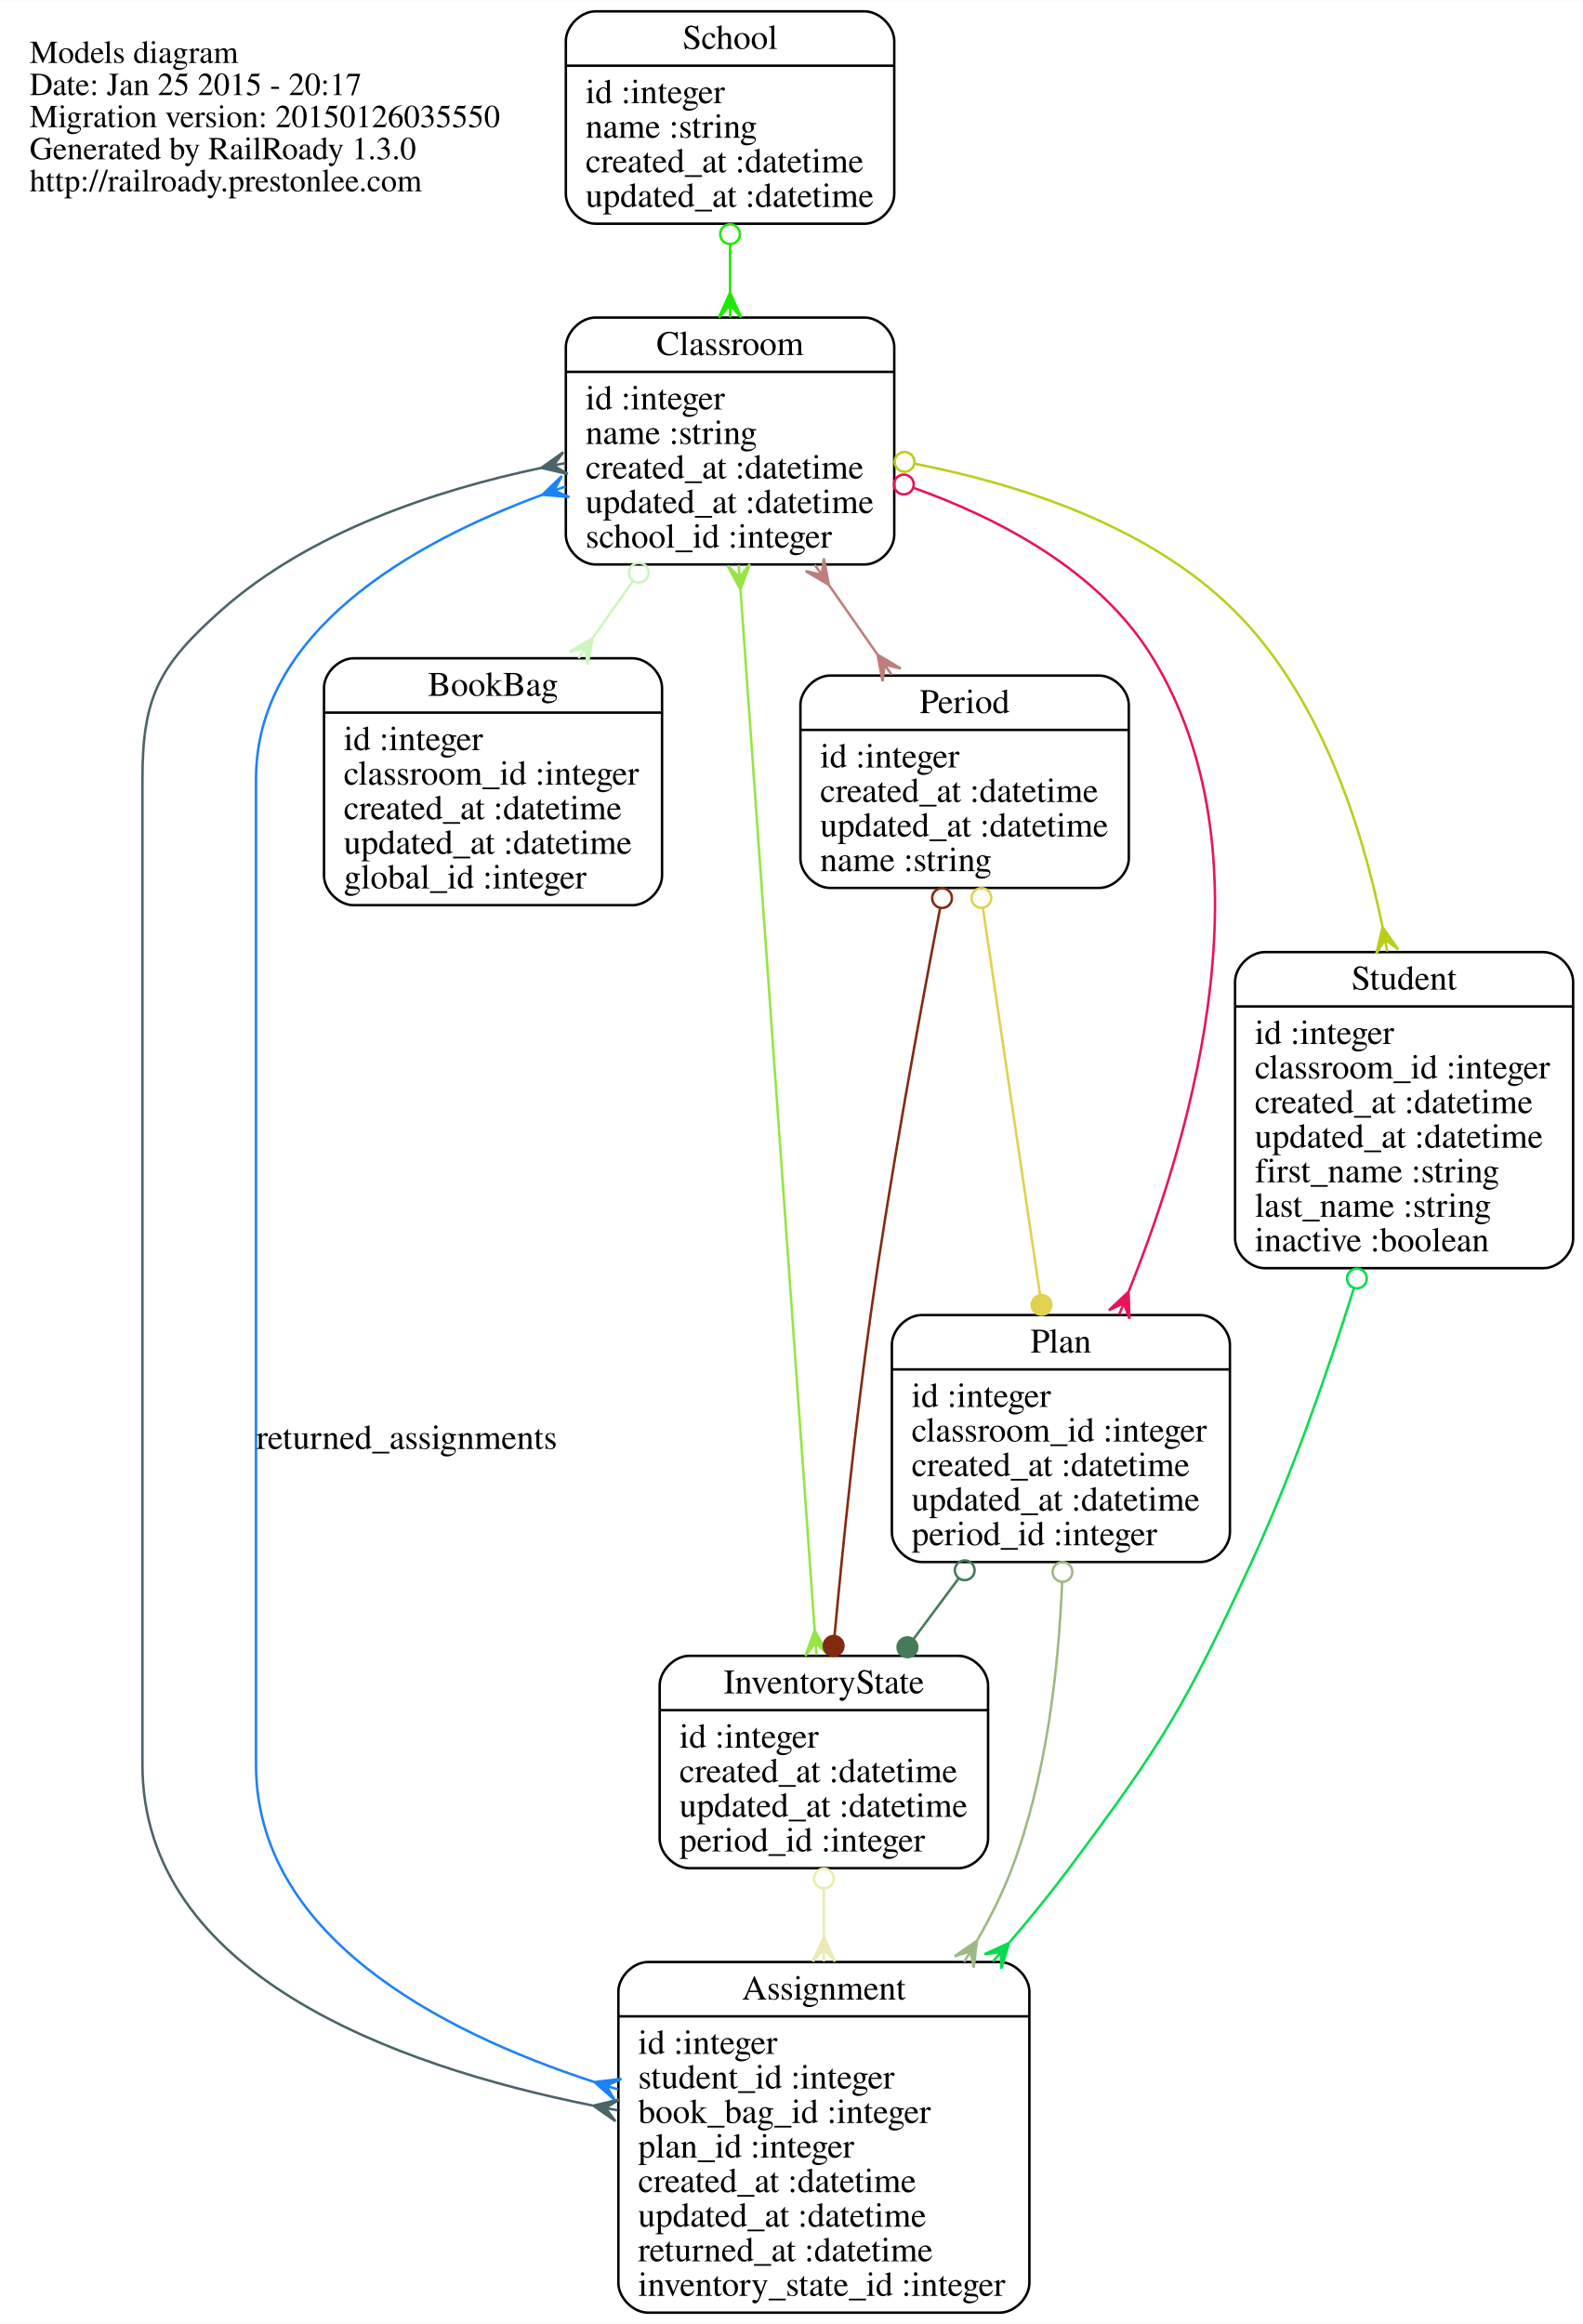
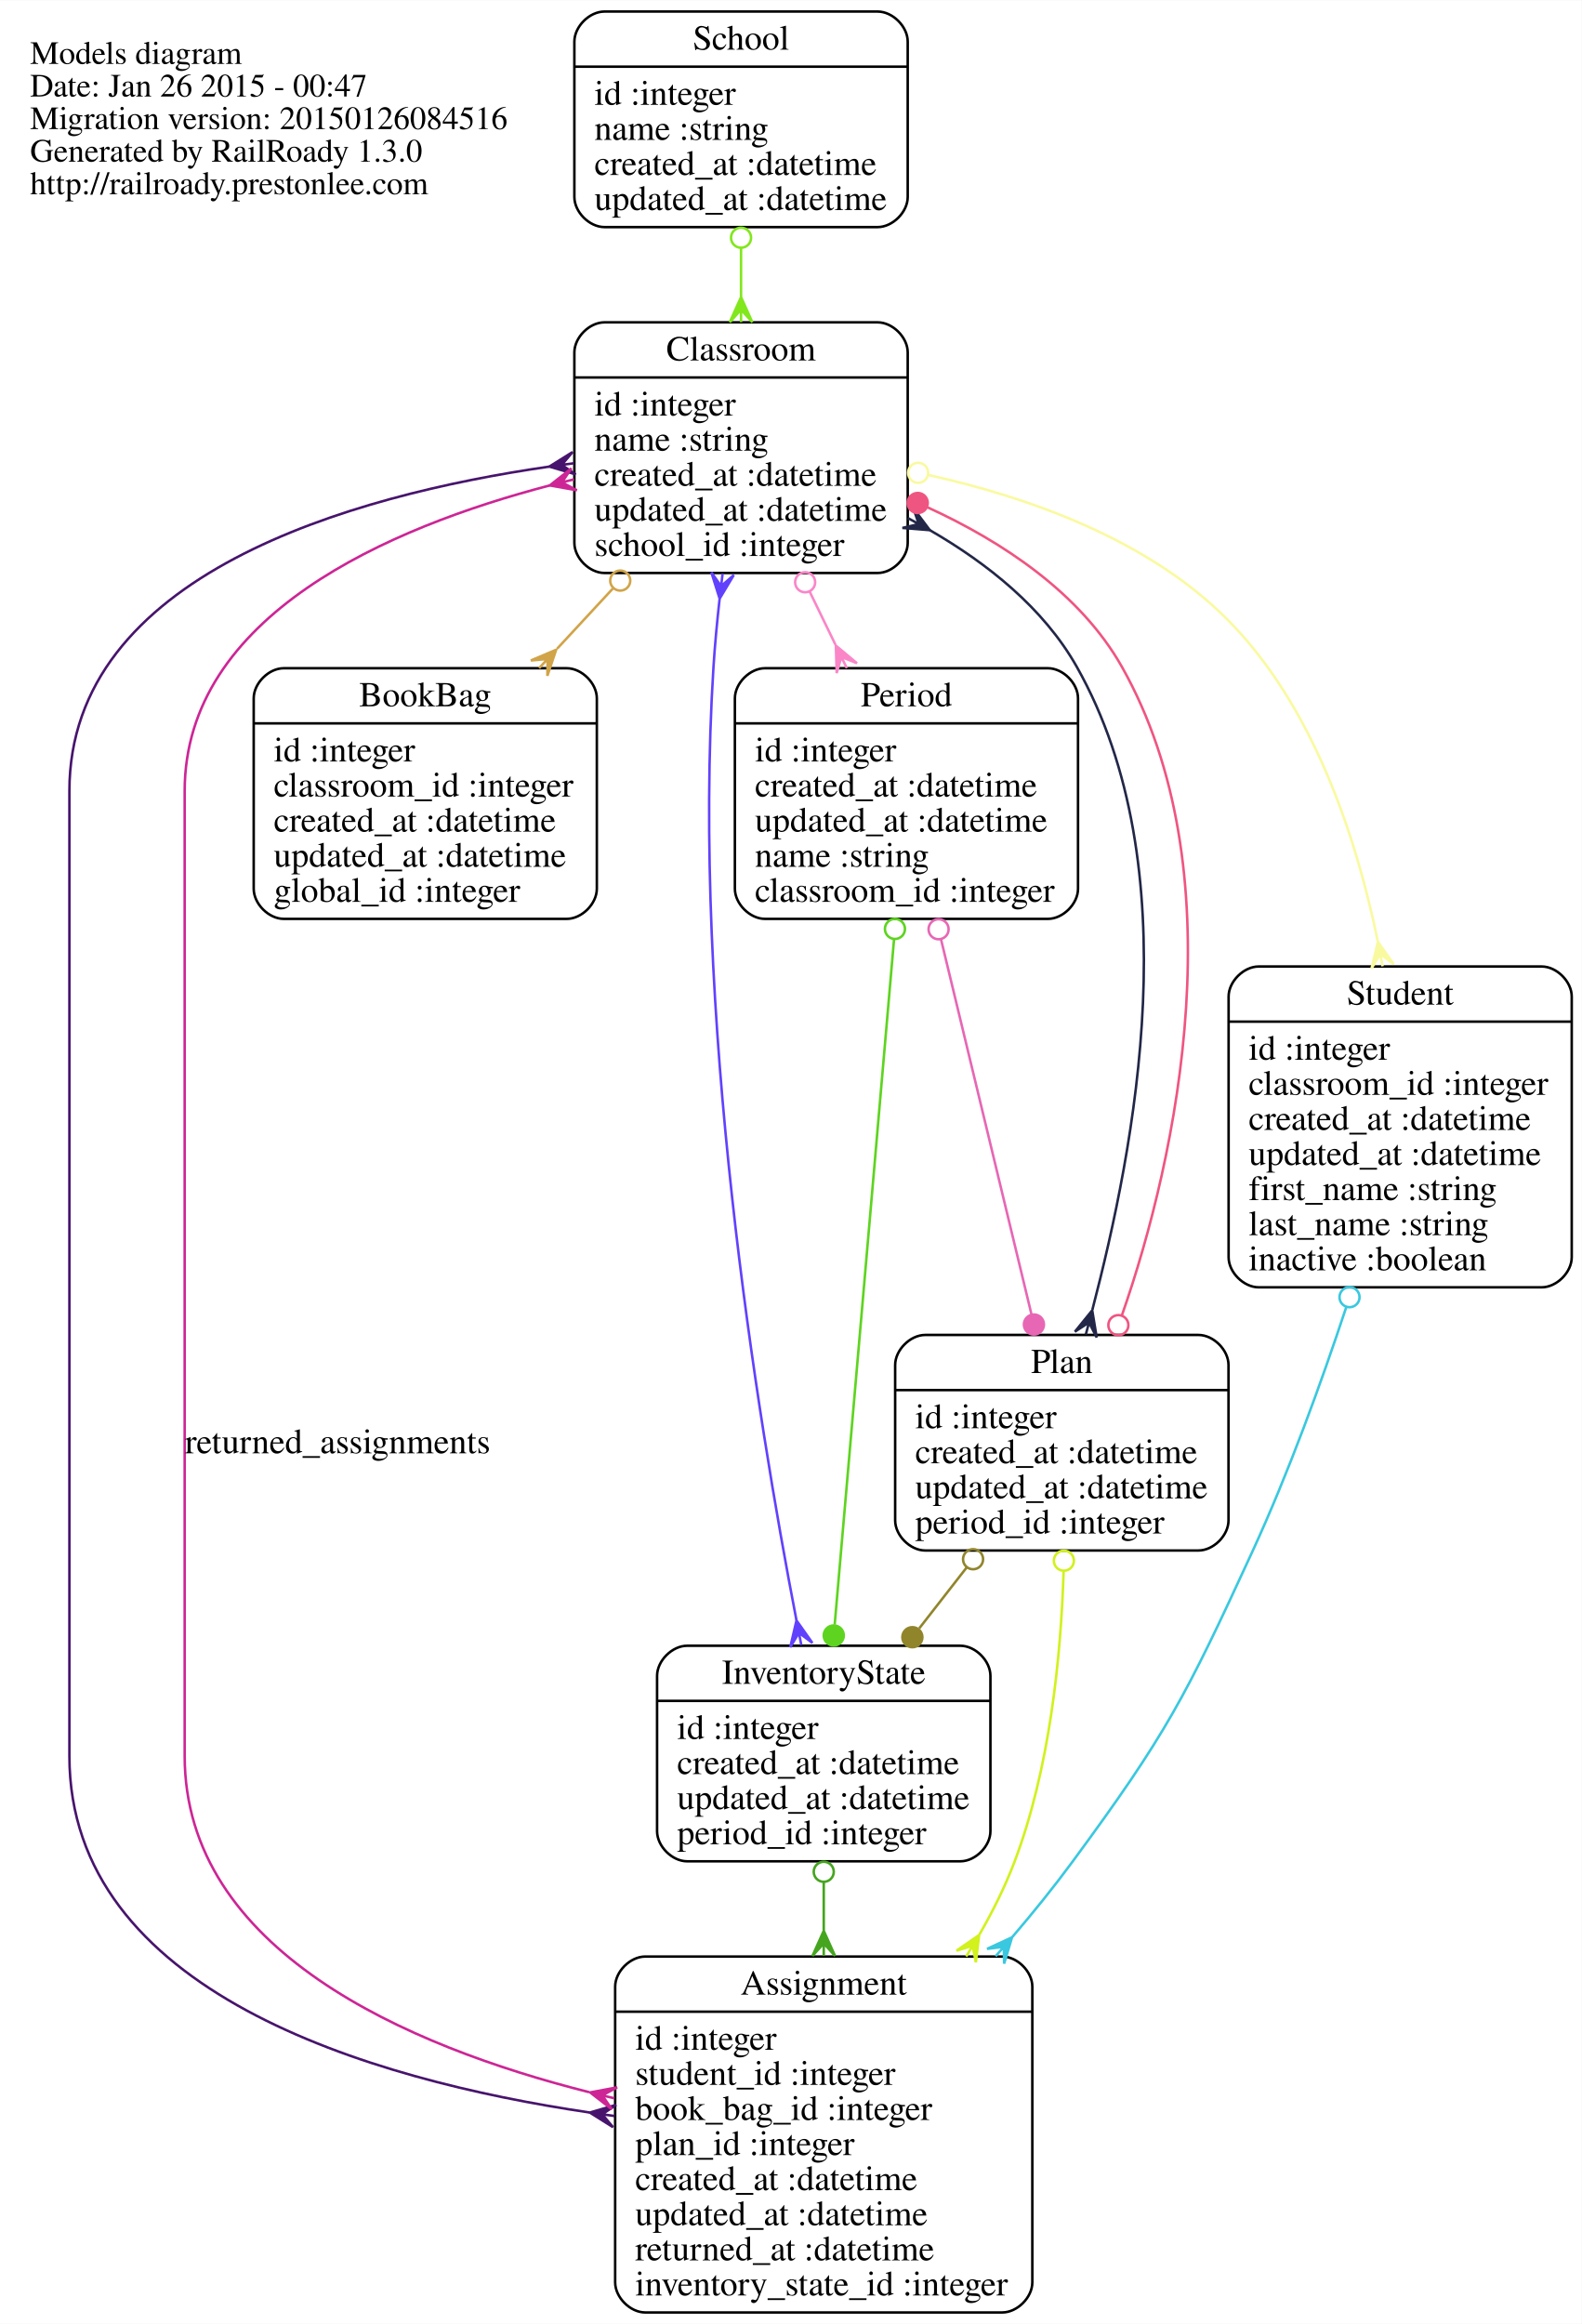
- <svg xmlns="http://www.w3.org/2000/svg" width="641pt" height="941pt" viewBox="0.00 0.00 641.14 941.00">
-   <g id="graph0" class="graph" transform="scale(1 1) rotate(0) translate(4 937)">
-     <polygon fill="white" stroke="none" points="-4,4 -4,-937 637.145,-937 637.145,4 -4,4" />
+ <svg xmlns="http://www.w3.org/2000/svg" width="631pt" height="927pt" viewBox="0.00 0.00 631.14 927.00">
+   <g id="graph0" class="graph" transform="scale(1 1) rotate(0) translate(4 923)">
+     <polygon fill="white" stroke="none" points="-4,4 -4,-923 627.145,-923 627.145,4 -4,4" />
    <g id="node1" class="node">
-       <text text-anchor="start" x="8" y="-911.6" font-family="Times,serif" font-size="13.00">Models diagram</text>
-       <text text-anchor="start" x="8" y="-898.6" font-family="Times,serif" font-size="13.00">Date: Jan 25 2015 - 20:17</text>
-       <text text-anchor="start" x="8" y="-885.6" font-family="Times,serif" font-size="13.00">Migration version: 20150126035550</text>
-       <text text-anchor="start" x="8" y="-872.6" font-family="Times,serif" font-size="13.00">Generated by RailRoady 1.3.0</text>
-       <text text-anchor="start" x="8" y="-859.6" font-family="Times,serif" font-size="13.00">http://railroady.prestonlee.com</text>
+       <text text-anchor="start" x="8" y="-897.6" font-family="Times,serif" font-size="13.00">Models diagram</text>
+       <text text-anchor="start" x="8" y="-884.6" font-family="Times,serif" font-size="13.00">Date: Jan 26 2015 - 00:47</text>
+       <text text-anchor="start" x="8" y="-871.6" font-family="Times,serif" font-size="13.00">Migration version: 20150126084516</text>
+       <text text-anchor="start" x="8" y="-858.6" font-family="Times,serif" font-size="13.00">Generated by RailRoady 1.3.0</text>
+       <text text-anchor="start" x="8" y="-845.6" font-family="Times,serif" font-size="13.00">http://railroady.prestonlee.com</text>
    </g>
    <g id="node2" class="node">
-       <path fill="none" stroke="black" d="M258.458,-0.5C258.458,-0.5 400.917,-0.5 400.917,-0.5 406.917,-0.5 412.917,-6.5 412.917,-12.5 412.917,-12.5 412.917,-130.5 412.917,-130.5 412.917,-136.5 406.917,-142.5 400.917,-142.5 400.917,-142.5 258.458,-142.5 258.458,-142.5 252.458,-142.5 246.458,-136.5 246.458,-130.5 246.458,-130.5 246.458,-12.5 246.458,-12.5 246.458,-6.5 252.458,-0.5 258.458,-0.5" />
-       <text text-anchor="middle" x="329.688" y="-127.3" font-family="Times,serif" font-size="14.00">Assignment</text>
-       <polyline fill="none" stroke="black" points="246.458,-120.5 412.917,-120.5 " />
-       <text text-anchor="start" x="254.458" y="-105.3" font-family="Times,serif" font-size="14.00">id :integer</text>
-       <text text-anchor="start" x="254.458" y="-91.3" font-family="Times,serif" font-size="14.00">student_id :integer</text>
-       <text text-anchor="start" x="254.458" y="-77.3" font-family="Times,serif" font-size="14.00">book_bag_id :integer</text>
-       <text text-anchor="start" x="254.458" y="-63.3" font-family="Times,serif" font-size="14.00">plan_id :integer</text>
-       <text text-anchor="start" x="254.458" y="-49.3" font-family="Times,serif" font-size="14.00">created_at :datetime</text>
-       <text text-anchor="start" x="254.458" y="-35.3" font-family="Times,serif" font-size="14.00">updated_at :datetime</text>
-       <text text-anchor="start" x="254.458" y="-21.3" font-family="Times,serif" font-size="14.00">returned_at :datetime</text>
-       <text text-anchor="start" x="254.458" y="-7.3" font-family="Times,serif" font-size="14.00">inventory_state_id :integer</text>
+       <path fill="none" stroke="black" d="M253.458,-0.5C253.458,-0.5 395.917,-0.5 395.917,-0.5 401.917,-0.5 407.917,-6.5 407.917,-12.5 407.917,-12.5 407.917,-130.5 407.917,-130.5 407.917,-136.5 401.917,-142.5 395.917,-142.5 395.917,-142.5 253.458,-142.5 253.458,-142.5 247.458,-142.5 241.458,-136.5 241.458,-130.5 241.458,-130.5 241.458,-12.5 241.458,-12.5 241.458,-6.5 247.458,-0.5 253.458,-0.5" />
+       <text text-anchor="middle" x="324.688" y="-127.3" font-family="Times,serif" font-size="14.00">Assignment</text>
+       <polyline fill="none" stroke="black" points="241.458,-120.5 407.917,-120.5 " />
+       <text text-anchor="start" x="249.458" y="-105.3" font-family="Times,serif" font-size="14.00">id :integer</text>
+       <text text-anchor="start" x="249.458" y="-91.3" font-family="Times,serif" font-size="14.00">student_id :integer</text>
+       <text text-anchor="start" x="249.458" y="-77.3" font-family="Times,serif" font-size="14.00">book_bag_id :integer</text>
+       <text text-anchor="start" x="249.458" y="-63.3" font-family="Times,serif" font-size="14.00">plan_id :integer</text>
+       <text text-anchor="start" x="249.458" y="-49.3" font-family="Times,serif" font-size="14.00">created_at :datetime</text>
+       <text text-anchor="start" x="249.458" y="-35.3" font-family="Times,serif" font-size="14.00">updated_at :datetime</text>
+       <text text-anchor="start" x="249.458" y="-21.3" font-family="Times,serif" font-size="14.00">returned_at :datetime</text>
+       <text text-anchor="start" x="249.458" y="-7.3" font-family="Times,serif" font-size="14.00">inventory_state_id :integer</text>
    </g>
    <g id="node3" class="node">
-       <path fill="none" stroke="black" d="M139.231,-570.5C139.231,-570.5 252.145,-570.5 252.145,-570.5 258.145,-570.5 264.145,-576.5 264.145,-582.5 264.145,-582.5 264.145,-658.5 264.145,-658.5 264.145,-664.5 258.145,-670.5 252.145,-670.5 252.145,-670.5 139.231,-670.5 139.231,-670.5 133.231,-670.5 127.231,-664.5 127.231,-658.5 127.231,-658.5 127.231,-582.5 127.231,-582.5 127.231,-576.5 133.231,-570.5 139.231,-570.5" />
-       <text text-anchor="middle" x="195.688" y="-655.3" font-family="Times,serif" font-size="14.00">BookBag</text>
-       <polyline fill="none" stroke="black" points="127.231,-648.5 264.145,-648.5 " />
-       <text text-anchor="start" x="135.231" y="-633.3" font-family="Times,serif" font-size="14.00">id :integer</text>
-       <text text-anchor="start" x="135.231" y="-619.3" font-family="Times,serif" font-size="14.00">classroom_id :integer</text>
-       <text text-anchor="start" x="135.231" y="-605.3" font-family="Times,serif" font-size="14.00">created_at :datetime</text>
-       <text text-anchor="start" x="135.231" y="-591.3" font-family="Times,serif" font-size="14.00">updated_at :datetime</text>
-       <text text-anchor="start" x="135.231" y="-577.3" font-family="Times,serif" font-size="14.00">global_id :integer</text>
+       <path fill="none" stroke="black" d="M109.231,-556.5C109.231,-556.5 222.145,-556.5 222.145,-556.5 228.145,-556.5 234.145,-562.5 234.145,-568.5 234.145,-568.5 234.145,-644.5 234.145,-644.5 234.145,-650.5 228.145,-656.5 222.145,-656.5 222.145,-656.5 109.231,-656.5 109.231,-656.5 103.231,-656.5 97.231,-650.5 97.231,-644.5 97.231,-644.5 97.231,-568.5 97.231,-568.5 97.231,-562.5 103.231,-556.5 109.231,-556.5" />
+       <text text-anchor="middle" x="165.688" y="-641.3" font-family="Times,serif" font-size="14.00">BookBag</text>
+       <polyline fill="none" stroke="black" points="97.231,-634.5 234.145,-634.5 " />
+       <text text-anchor="start" x="105.231" y="-619.3" font-family="Times,serif" font-size="14.00">id :integer</text>
+       <text text-anchor="start" x="105.231" y="-605.3" font-family="Times,serif" font-size="14.00">classroom_id :integer</text>
+       <text text-anchor="start" x="105.231" y="-591.3" font-family="Times,serif" font-size="14.00">created_at :datetime</text>
+       <text text-anchor="start" x="105.231" y="-577.3" font-family="Times,serif" font-size="14.00">updated_at :datetime</text>
+       <text text-anchor="start" x="105.231" y="-563.3" font-family="Times,serif" font-size="14.00">global_id :integer</text>
    </g>
    <g id="node4" class="node">
-       <path fill="none" stroke="black" d="M237.182,-708.5C237.182,-708.5 346.193,-708.5 346.193,-708.5 352.193,-708.5 358.193,-714.5 358.193,-720.5 358.193,-720.5 358.193,-796.5 358.193,-796.5 358.193,-802.5 352.193,-808.5 346.193,-808.5 346.193,-808.5 237.182,-808.5 237.182,-808.5 231.182,-808.5 225.182,-802.5 225.182,-796.5 225.182,-796.5 225.182,-720.5 225.182,-720.5 225.182,-714.5 231.182,-708.5 237.182,-708.5" />
-       <text text-anchor="middle" x="291.688" y="-793.3" font-family="Times,serif" font-size="14.00">Classroom</text>
-       <polyline fill="none" stroke="black" points="225.182,-786.5 358.193,-786.5 " />
-       <text text-anchor="start" x="233.182" y="-771.3" font-family="Times,serif" font-size="14.00">id :integer</text>
-       <text text-anchor="start" x="233.182" y="-757.3" font-family="Times,serif" font-size="14.00">name :string</text>
-       <text text-anchor="start" x="233.182" y="-743.3" font-family="Times,serif" font-size="14.00">created_at :datetime</text>
-       <text text-anchor="start" x="233.182" y="-729.3" font-family="Times,serif" font-size="14.00">updated_at :datetime</text>
-       <text text-anchor="start" x="233.182" y="-715.3" font-family="Times,serif" font-size="14.00">school_id :integer</text>
+       <path fill="none" stroke="black" d="M237.182,-694.5C237.182,-694.5 346.193,-694.5 346.193,-694.5 352.193,-694.5 358.193,-700.5 358.193,-706.5 358.193,-706.5 358.193,-782.5 358.193,-782.5 358.193,-788.5 352.193,-794.5 346.193,-794.5 346.193,-794.5 237.182,-794.5 237.182,-794.5 231.182,-794.5 225.182,-788.5 225.182,-782.5 225.182,-782.5 225.182,-706.5 225.182,-706.5 225.182,-700.5 231.182,-694.5 237.182,-694.5" />
+       <text text-anchor="middle" x="291.688" y="-779.3" font-family="Times,serif" font-size="14.00">Classroom</text>
+       <polyline fill="none" stroke="black" points="225.182,-772.5 358.193,-772.5 " />
+       <text text-anchor="start" x="233.182" y="-757.3" font-family="Times,serif" font-size="14.00">id :integer</text>
+       <text text-anchor="start" x="233.182" y="-743.3" font-family="Times,serif" font-size="14.00">name :string</text>
+       <text text-anchor="start" x="233.182" y="-729.3" font-family="Times,serif" font-size="14.00">created_at :datetime</text>
+       <text text-anchor="start" x="233.182" y="-715.3" font-family="Times,serif" font-size="14.00">updated_at :datetime</text>
+       <text text-anchor="start" x="233.182" y="-701.3" font-family="Times,serif" font-size="14.00">school_id :integer</text>
+     </g>
+     <g id="edge3" class="edge">
+       <path fill="none" stroke="#47146d" d="M215.126,-736.937C135.919,-725.456 23.688,-693.937 23.688,-607.5 23.688,-607.5 23.688,-607.5 23.688,-222.5 23.688,-128.473 142.804,-93.386 231.171,-80.293" />
+       <polygon fill="#47146d" stroke="#47146d" points="215.189,-736.945 224.485,-742.761 220.142,-737.624 225.096,-738.303 225.096,-738.303 225.096,-738.303 220.142,-737.624 225.707,-733.844 215.189,-736.945 215.189,-736.945" />
+       <polygon fill="#47146d" stroke="#47146d" points="231.34,-80.269 241.87,-83.331 236.291,-79.572 241.242,-78.875 241.242,-78.875 241.242,-78.875 236.291,-79.572 240.615,-74.419 231.34,-80.269 231.34,-80.269" />
    </g>
    <g id="edge4" class="edge">
-       <path fill="none" stroke="#4a6468" d="M215.023,-747.567C172.671,-738.641 121.54,-721.776 85.688,-690 60.541,-667.712 53.688,-655.103 53.688,-621.5 53.688,-621.5 53.688,-621.5 53.688,-222.5 53.688,-137.514 155.96,-100.412 235.993,-84.389" />
-       <polygon fill="#4a6468" stroke="#4a6468" points="215.22,-747.606 224.146,-753.977 220.124,-748.585 225.027,-749.564 225.027,-749.564 225.027,-749.564 220.124,-748.585 225.908,-745.151 215.22,-747.606 215.22,-747.606" />
-       <polygon fill="#4a6468" stroke="#4a6468" points="236.308,-84.329 246.976,-86.867 241.219,-83.388 246.13,-82.447 246.13,-82.447 246.13,-82.447 241.219,-83.388 245.283,-78.027 236.308,-84.329 236.308,-84.329" />
+       <path fill="none" stroke="#cd2596" d="M215.339,-729.425C151.114,-712.656 69.688,-677.577 69.688,-607.5 69.688,-607.5 69.688,-607.5 69.688,-222.5 69.688,-144.993 158.292,-106.741 231.042,-88.397" />
+       <polygon fill="#cd2596" stroke="#cd2596" points="215.38,-729.435 223.987,-736.23 220.23,-730.65 225.08,-731.865 225.08,-731.865 225.08,-731.865 220.23,-730.65 226.174,-727.499 215.38,-729.435 215.38,-729.435" />
+       <polygon fill="#cd2596" stroke="#cd2596" points="231.472,-88.292 242.251,-90.312 236.332,-87.115 241.191,-85.938 241.191,-85.938 241.191,-85.938 236.332,-87.115 240.132,-81.565 231.472,-88.292 231.472,-88.292" />
+       <text text-anchor="middle" x="130.729" y="-343.3" font-family="Times,serif" font-size="14.00">returned_assignments</text>
+     </g>
+     <g id="edge2" class="edge">
+       <path fill="none" stroke="#d1a449" d="M240.518,-688.27C233.216,-680.387 225.693,-672.267 218.362,-664.354" />
+       <ellipse fill="none" stroke="#d1a449" cx="243.48" cy="-691.467" rx="4" ry="4" />
+       <polygon fill="#d1a449" stroke="#d1a449" points="217.906,-663.863 214.411,-653.469 214.508,-660.195 211.11,-656.527 211.11,-656.527 211.11,-656.527 214.508,-660.195 207.809,-659.585 217.906,-663.863 217.906,-663.863" />
+     </g>
+     <g id="node5" class="node">
+       <path fill="none" stroke="black" d="M270.182,-180.5C270.182,-180.5 379.193,-180.5 379.193,-180.5 385.193,-180.5 391.193,-186.5 391.193,-192.5 391.193,-192.5 391.193,-254.5 391.193,-254.5 391.193,-260.5 385.193,-266.5 379.193,-266.5 379.193,-266.5 270.182,-266.5 270.182,-266.5 264.182,-266.5 258.182,-260.5 258.182,-254.5 258.182,-254.5 258.182,-192.5 258.182,-192.5 258.182,-186.5 264.182,-180.5 270.182,-180.5" />
+       <text text-anchor="middle" x="324.688" y="-251.3" font-family="Times,serif" font-size="14.00">InventoryState</text>
+       <polyline fill="none" stroke="black" points="258.182,-244.5 391.193,-244.5 " />
+       <text text-anchor="start" x="266.182" y="-229.3" font-family="Times,serif" font-size="14.00">id :integer</text>
+       <text text-anchor="start" x="266.182" y="-215.3" font-family="Times,serif" font-size="14.00">created_at :datetime</text>
+       <text text-anchor="start" x="266.182" y="-201.3" font-family="Times,serif" font-size="14.00">updated_at :datetime</text>
+       <text text-anchor="start" x="266.182" y="-187.3" font-family="Times,serif" font-size="14.00">period_id :integer</text>
    </g>
    <g id="edge6" class="edge">
-       <path fill="none" stroke="#1c82f7" d="M215.527,-736.681C161.922,-716.864 99.688,-681.036 99.688,-621.5 99.688,-621.5 99.688,-621.5 99.688,-222.5 99.688,-153.69 172.806,-114.789 236.589,-93.944" />
-       <polygon fill="#1c82f7" stroke="#1c82f7" points="215.653,-736.725 223.565,-744.318 220.364,-738.402 225.074,-740.079 225.074,-740.079 225.074,-740.079 220.364,-738.402 226.583,-735.839 215.653,-736.725 215.653,-736.725" />
-       <polygon fill="#1c82f7" stroke="#1c82f7" points="236.79,-93.881 247.68,-95.167 241.558,-92.378 246.327,-90.875 246.327,-90.875 246.327,-90.875 241.558,-92.378 244.975,-86.583 236.79,-93.881 236.79,-93.881" />
-       <text text-anchor="middle" x="160.729" y="-350.3" font-family="Times,serif" font-size="14.00">returned_assignments</text>
+       <path fill="none" stroke="#6241fd" d="M283.128,-684.092C282.115,-675.035 281.244,-665.782 280.688,-657 271.973,-519.394 298.104,-357.933 313.785,-276.74" />
+       <polygon fill="#6241fd" stroke="#6241fd" points="283.149,-684.27 279.856,-694.729 283.737,-689.235 284.324,-694.2 284.324,-694.2 284.324,-694.2 283.737,-689.235 288.793,-693.672 283.149,-684.27 283.149,-684.27" />
+       <polygon fill="#6241fd" stroke="#6241fd" points="313.815,-276.584 320.152,-267.635 314.775,-271.678 315.736,-266.771 315.736,-266.771 315.736,-266.771 314.775,-271.678 311.32,-265.906 313.815,-276.584 313.815,-276.584" />
    </g>
-     <g id="edge2" class="edge">
-       <path fill="none" stroke="#cdf6be" d="M252.285,-701.68C247.045,-694.256 241.663,-686.632 236.402,-679.178" />
-       <ellipse fill="none" stroke="#cdf6be" cx="254.723" cy="-705.133" rx="4" ry="4" />
-       <polygon fill="#cdf6be" stroke="#cdf6be" points="236.062,-678.697 233.971,-667.932 233.179,-674.612 230.295,-670.527 230.295,-670.527 230.295,-670.527 233.179,-674.612 226.619,-673.122 236.062,-678.697 236.062,-678.697" />
-     </g>
-     <g id="node5" class="node">
-       <path fill="none" stroke="black" d="M275.182,-180.5C275.182,-180.5 384.193,-180.5 384.193,-180.5 390.193,-180.5 396.193,-186.5 396.193,-192.5 396.193,-192.5 396.193,-254.5 396.193,-254.5 396.193,-260.5 390.193,-266.5 384.193,-266.5 384.193,-266.5 275.182,-266.5 275.182,-266.5 269.182,-266.5 263.182,-260.5 263.182,-254.5 263.182,-254.5 263.182,-192.5 263.182,-192.5 263.182,-186.5 269.182,-180.5 275.182,-180.5" />
-       <text text-anchor="middle" x="329.688" y="-251.3" font-family="Times,serif" font-size="14.00">InventoryState</text>
-       <polyline fill="none" stroke="black" points="263.182,-244.5 396.193,-244.5 " />
-       <text text-anchor="start" x="271.182" y="-229.3" font-family="Times,serif" font-size="14.00">id :integer</text>
-       <text text-anchor="start" x="271.182" y="-215.3" font-family="Times,serif" font-size="14.00">created_at :datetime</text>
-       <text text-anchor="start" x="271.182" y="-201.3" font-family="Times,serif" font-size="14.00">updated_at :datetime</text>
-       <text text-anchor="start" x="271.182" y="-187.3" font-family="Times,serif" font-size="14.00">period_id :integer</text>
+     <g id="node6" class="node">
+       <path fill="none" stroke="black" d="M301.231,-556.5C301.231,-556.5 414.145,-556.5 414.145,-556.5 420.145,-556.5 426.145,-562.5 426.145,-568.5 426.145,-568.5 426.145,-644.5 426.145,-644.5 426.145,-650.5 420.145,-656.5 414.145,-656.5 414.145,-656.5 301.231,-656.5 301.231,-656.5 295.231,-656.5 289.231,-650.5 289.231,-644.5 289.231,-644.5 289.231,-568.5 289.231,-568.5 289.231,-562.5 295.231,-556.5 301.231,-556.5" />
+       <text text-anchor="middle" x="357.688" y="-641.3" font-family="Times,serif" font-size="14.00">Period</text>
+       <polyline fill="none" stroke="black" points="289.231,-634.5 426.145,-634.5 " />
+       <text text-anchor="start" x="297.231" y="-619.3" font-family="Times,serif" font-size="14.00">id :integer</text>
+       <text text-anchor="start" x="297.231" y="-605.3" font-family="Times,serif" font-size="14.00">created_at :datetime</text>
+       <text text-anchor="start" x="297.231" y="-591.3" font-family="Times,serif" font-size="14.00">updated_at :datetime</text>
+       <text text-anchor="start" x="297.231" y="-577.3" font-family="Times,serif" font-size="14.00">name :string</text>
+       <text text-anchor="start" x="297.231" y="-563.3" font-family="Times,serif" font-size="14.00">classroom_id :integer</text>
    </g>
    <g id="edge5" class="edge">
-       <path fill="none" stroke="#95e544" d="M295.917,-698.185C303.394,-593.299 318.832,-376.768 325.947,-276.971" />
-       <polygon fill="#95e544" stroke="#95e544" points="295.906,-698.337 290.706,-707.992 295.55,-703.325 295.195,-708.312 295.195,-708.312 295.195,-708.312 295.55,-703.325 299.683,-708.632 295.906,-698.337 295.906,-698.337" />
-       <polygon fill="#95e544" stroke="#95e544" points="325.959,-276.8 331.159,-267.145 326.315,-271.812 326.67,-266.825 326.67,-266.825 326.67,-266.825 326.315,-271.812 322.182,-266.505 325.959,-276.8 325.959,-276.8" />
+       <path fill="none" stroke="#fa86c8" d="M319.064,-687.089C322.449,-680.114 325.915,-672.971 329.315,-665.966" />
+       <ellipse fill="none" stroke="#fa86c8" cx="317.262" cy="-690.802" rx="4" ry="4" />
+       <polygon fill="#fa86c8" stroke="#fa86c8" points="329.529,-665.524 337.944,-658.492 331.712,-661.025 333.895,-656.527 333.895,-656.527 333.895,-656.527 331.712,-661.025 329.847,-654.562 329.529,-665.524 329.529,-665.524" />
    </g>
-     <g id="node6" class="node">
-       <path fill="none" stroke="black" d="M332.182,-577.5C332.182,-577.5 441.193,-577.5 441.193,-577.5 447.193,-577.5 453.193,-583.5 453.193,-589.5 453.193,-589.5 453.193,-651.5 453.193,-651.5 453.193,-657.5 447.193,-663.5 441.193,-663.5 441.193,-663.5 332.182,-663.5 332.182,-663.5 326.182,-663.5 320.182,-657.5 320.182,-651.5 320.182,-651.5 320.182,-589.5 320.182,-589.5 320.182,-583.5 326.182,-577.5 332.182,-577.5" />
-       <text text-anchor="middle" x="386.688" y="-648.3" font-family="Times,serif" font-size="14.00">Period</text>
-       <polyline fill="none" stroke="black" points="320.182,-641.5 453.193,-641.5 " />
-       <text text-anchor="start" x="328.182" y="-626.3" font-family="Times,serif" font-size="14.00">id :integer</text>
-       <text text-anchor="start" x="328.182" y="-612.3" font-family="Times,serif" font-size="14.00">created_at :datetime</text>
-       <text text-anchor="start" x="328.182" y="-598.3" font-family="Times,serif" font-size="14.00">updated_at :datetime</text>
-       <text text-anchor="start" x="328.182" y="-584.3" font-family="Times,serif" font-size="14.00">name :string</text>
+     <g id="node7" class="node">
+       <path fill="none" stroke="black" d="M365.182,-304.5C365.182,-304.5 474.193,-304.5 474.193,-304.5 480.193,-304.5 486.193,-310.5 486.193,-316.5 486.193,-316.5 486.193,-378.5 486.193,-378.5 486.193,-384.5 480.193,-390.5 474.193,-390.5 474.193,-390.5 365.182,-390.5 365.182,-390.5 359.182,-390.5 353.182,-384.5 353.182,-378.5 353.182,-378.5 353.182,-316.5 353.182,-316.5 353.182,-310.5 359.182,-304.5 365.182,-304.5" />
+       <text text-anchor="middle" x="419.688" y="-375.3" font-family="Times,serif" font-size="14.00">Plan</text>
+       <polyline fill="none" stroke="black" points="353.182,-368.5 486.193,-368.5 " />
+       <text text-anchor="start" x="361.182" y="-353.3" font-family="Times,serif" font-size="14.00">id :integer</text>
+       <text text-anchor="start" x="361.182" y="-339.3" font-family="Times,serif" font-size="14.00">created_at :datetime</text>
+       <text text-anchor="start" x="361.182" y="-325.3" font-family="Times,serif" font-size="14.00">updated_at :datetime</text>
+       <text text-anchor="start" x="361.182" y="-311.3" font-family="Times,serif" font-size="14.00">period_id :integer</text>
    </g>
    <g id="edge7" class="edge">
-       <path fill="none" stroke="#bd7f7c" d="M331.804,-700.07C338.312,-690.753 345.01,-681.165 351.392,-672.029" />
-       <polygon fill="#bd7f7c" stroke="#bd7f7c" points="331.711,-700.203 322.296,-705.824 328.848,-704.302 325.985,-708.401 325.985,-708.401 325.985,-708.401 328.848,-704.302 329.674,-710.978 331.711,-700.203 331.711,-700.203" />
-       <polygon fill="#bd7f7c" stroke="#bd7f7c" points="351.423,-671.984 360.839,-666.363 354.287,-667.885 357.15,-663.786 357.15,-663.786 357.15,-663.786 354.287,-667.885 353.461,-661.209 351.423,-671.984 351.423,-671.984" />
-     </g>
-     <g id="node7" class="node">
-       <path fill="none" stroke="black" d="M369.231,-304.5C369.231,-304.5 482.145,-304.5 482.145,-304.5 488.145,-304.5 494.145,-310.5 494.145,-316.5 494.145,-316.5 494.145,-392.5 494.145,-392.5 494.145,-398.5 488.145,-404.5 482.145,-404.5 482.145,-404.5 369.231,-404.5 369.231,-404.5 363.231,-404.5 357.231,-398.5 357.231,-392.5 357.231,-392.5 357.231,-316.5 357.231,-316.5 357.231,-310.5 363.231,-304.5 369.231,-304.5" />
-       <text text-anchor="middle" x="425.688" y="-389.3" font-family="Times,serif" font-size="14.00">Plan</text>
-       <polyline fill="none" stroke="black" points="357.231,-382.5 494.145,-382.5 " />
-       <text text-anchor="start" x="365.231" y="-367.3" font-family="Times,serif" font-size="14.00">id :integer</text>
-       <text text-anchor="start" x="365.231" y="-353.3" font-family="Times,serif" font-size="14.00">classroom_id :integer</text>
-       <text text-anchor="start" x="365.231" y="-339.3" font-family="Times,serif" font-size="14.00">created_at :datetime</text>
-       <text text-anchor="start" x="365.231" y="-325.3" font-family="Times,serif" font-size="14.00">updated_at :datetime</text>
-       <text text-anchor="start" x="365.231" y="-311.3" font-family="Times,serif" font-size="14.00">period_id :integer</text>
-     </g>
-     <g id="edge3" class="edge">
-       <path fill="none" stroke="#e81457" d="M365.868,-739.58C401.705,-726.785 441.458,-705.53 462.688,-671 511.072,-592.302 480.295,-481.509 453.237,-414.319" />
-       <ellipse fill="none" stroke="#e81457" cx="362.071" cy="-740.884" rx="4" ry="4" />
-       <polygon fill="#e81457" stroke="#e81457" points="453.095,-413.975 453.441,-403.015 451.188,-409.353 449.281,-404.731 449.281,-404.731 449.281,-404.731 451.188,-409.353 445.121,-406.447 453.095,-413.975 453.095,-413.975" />
+       <path fill="none" stroke="#222748" d="M367.018,-711.586C389.888,-698.389 412.42,-680.532 425.688,-657 470.935,-576.749 448.693,-465.263 431.89,-400.614" />
+       <polygon fill="#222748" stroke="#222748" points="367.012,-711.589 356.083,-712.477 362.634,-714.003 358.255,-716.417 358.255,-716.417 358.255,-716.417 362.634,-714.003 360.428,-720.358 367.012,-711.589 367.012,-711.589" />
+       <polygon fill="#222748" stroke="#222748" points="431.812,-400.319 433.601,-389.5 430.531,-395.485 429.251,-390.652 429.251,-390.652 429.251,-390.652 430.531,-395.485 424.901,-391.804 431.812,-400.319 431.812,-400.319" />
    </g>
    <g id="node9" class="node">
-       <path fill="none" stroke="black" d="M508.231,-423.5C508.231,-423.5 621.145,-423.5 621.145,-423.5 627.145,-423.5 633.145,-429.5 633.145,-435.5 633.145,-435.5 633.145,-539.5 633.145,-539.5 633.145,-545.5 627.145,-551.5 621.145,-551.5 621.145,-551.5 508.231,-551.5 508.231,-551.5 502.231,-551.5 496.231,-545.5 496.231,-539.5 496.231,-539.5 496.231,-435.5 496.231,-435.5 496.231,-429.5 502.231,-423.5 508.231,-423.5" />
-       <text text-anchor="middle" x="564.688" y="-536.3" font-family="Times,serif" font-size="14.00">Student</text>
-       <polyline fill="none" stroke="black" points="496.231,-529.5 633.145,-529.5 " />
-       <text text-anchor="start" x="504.231" y="-514.3" font-family="Times,serif" font-size="14.00">id :integer</text>
-       <text text-anchor="start" x="504.231" y="-500.3" font-family="Times,serif" font-size="14.00">classroom_id :integer</text>
-       <text text-anchor="start" x="504.231" y="-486.3" font-family="Times,serif" font-size="14.00">created_at :datetime</text>
-       <text text-anchor="start" x="504.231" y="-472.3" font-family="Times,serif" font-size="14.00">updated_at :datetime</text>
-       <text text-anchor="start" x="504.231" y="-458.3" font-family="Times,serif" font-size="14.00">first_name :string</text>
-       <text text-anchor="start" x="504.231" y="-444.3" font-family="Times,serif" font-size="14.00">last_name :string</text>
-       <text text-anchor="start" x="504.231" y="-430.3" font-family="Times,serif" font-size="14.00">inactive :boolean</text>
+       <path fill="none" stroke="black" d="M498.231,-409.5C498.231,-409.5 611.145,-409.5 611.145,-409.5 617.145,-409.5 623.145,-415.5 623.145,-421.5 623.145,-421.5 623.145,-525.5 623.145,-525.5 623.145,-531.5 617.145,-537.5 611.145,-537.5 611.145,-537.5 498.231,-537.5 498.231,-537.5 492.231,-537.5 486.231,-531.5 486.231,-525.5 486.231,-525.5 486.231,-421.5 486.231,-421.5 486.231,-415.5 492.231,-409.5 498.231,-409.5" />
+       <text text-anchor="middle" x="554.688" y="-522.3" font-family="Times,serif" font-size="14.00">Student</text>
+       <polyline fill="none" stroke="black" points="486.231,-515.5 623.145,-515.5 " />
+       <text text-anchor="start" x="494.231" y="-500.3" font-family="Times,serif" font-size="14.00">id :integer</text>
+       <text text-anchor="start" x="494.231" y="-486.3" font-family="Times,serif" font-size="14.00">classroom_id :integer</text>
+       <text text-anchor="start" x="494.231" y="-472.3" font-family="Times,serif" font-size="14.00">created_at :datetime</text>
+       <text text-anchor="start" x="494.231" y="-458.3" font-family="Times,serif" font-size="14.00">updated_at :datetime</text>
+       <text text-anchor="start" x="494.231" y="-444.3" font-family="Times,serif" font-size="14.00">first_name :string</text>
+       <text text-anchor="start" x="494.231" y="-430.3" font-family="Times,serif" font-size="14.00">last_name :string</text>
+       <text text-anchor="start" x="494.231" y="-416.3" font-family="Times,serif" font-size="14.00">inactive :boolean</text>
    </g>
    <g id="edge1" class="edge">
-       <path fill="none" stroke="#bccd19" d="M366.332,-749.317C409.219,-740.965 461.241,-724.091 495.688,-690 529.995,-656.047 547.255,-604.329 555.934,-561.791" />
-       <ellipse fill="none" stroke="#bccd19" cx="362.369" cy="-750.05" rx="4" ry="4" />
-       <polygon fill="#bccd19" stroke="#bccd19" points="555.976,-561.572 562.279,-552.599 556.918,-556.662 557.86,-551.751 557.86,-551.751 557.86,-551.751 556.918,-556.662 553.44,-550.904 555.976,-561.572 555.976,-561.572" />
+       <path fill="none" stroke="#f9faa0" d="M366.352,-733.619C406.432,-724.725 453.97,-707.874 485.688,-676 519.734,-641.786 537,-590.073 545.746,-547.603" />
+       <ellipse fill="none" stroke="#f9faa0" cx="362.356" cy="-734.465" rx="4" ry="4" />
+       <polygon fill="#f9faa0" stroke="#f9faa0" points="545.786,-547.398 552.107,-538.437 546.737,-542.489 547.689,-537.581 547.689,-537.581 547.689,-537.581 546.737,-542.489 543.272,-536.724 545.786,-547.398 545.786,-547.398" />
    </g>
    <g id="edge8" class="edge">
-       <path fill="none" stroke="#ebeab3" d="M329.688,-172.18C329.688,-165.976 329.688,-159.519 329.688,-153.007" />
-       <ellipse fill="none" stroke="#ebeab3" cx="329.688" cy="-176.317" rx="4" ry="4" />
-       <polygon fill="#ebeab3" stroke="#ebeab3" points="329.688,-152.756 334.188,-142.755 329.688,-147.756 329.688,-142.756 329.688,-142.756 329.688,-142.756 329.688,-147.756 325.188,-142.756 329.688,-152.756 329.688,-152.756" />
+       <path fill="none" stroke="#45a51f" d="M324.688,-172.18C324.688,-165.976 324.688,-159.519 324.688,-153.007" />
+       <ellipse fill="none" stroke="#45a51f" cx="324.688" cy="-176.317" rx="4" ry="4" />
+       <polygon fill="#45a51f" stroke="#45a51f" points="324.688,-152.756 329.188,-142.755 324.688,-147.756 324.688,-142.756 324.688,-142.756 324.688,-142.756 324.688,-147.756 320.188,-142.756 324.688,-152.756 324.688,-152.756" />
    </g>
    <g id="edge10" class="edge">
-       <path fill="none" stroke="#822a11" d="M376.743,-569.197C368.417,-525.829 356.651,-461.466 348.688,-405 342.49,-361.054 337.361,-310.827 334,-274.533" />
-       <ellipse fill="none" stroke="#822a11" cx="377.55" cy="-573.385" rx="4" ry="4" />
-       <ellipse fill="#822a11" stroke="#822a11" cx="333.633" cy="-270.529" rx="4" ry="4" />
+       <path fill="none" stroke="#5ed420" d="M352.73,-548.266C346.301,-474.032 335.185,-345.698 329.057,-274.948" />
+       <ellipse fill="none" stroke="#5ed420" cx="353.096" cy="-552.486" rx="4" ry="4" />
+       <ellipse fill="#5ed420" stroke="#5ed420" cx="328.681" cy="-270.598" rx="4" ry="4" />
    </g>
    <g id="edge9" class="edge">
-       <path fill="none" stroke="#e0d151" d="M394.087,-569.411C400.677,-524.801 410.317,-459.551 417.214,-412.86" />
-       <ellipse fill="none" stroke="#e0d151" cx="393.495" cy="-573.419" rx="4" ry="4" />
-       <ellipse fill="#e0d151" stroke="#e0d151" cx="417.841" cy="-408.616" rx="4" ry="4" />
+       <path fill="none" stroke="#e767b4" d="M371.446,-548.472C382.279,-503.564 397.233,-441.579 407.608,-398.572" />
+       <ellipse fill="none" stroke="#e767b4" cx="370.507" cy="-552.363" rx="4" ry="4" />
+       <ellipse fill="#e767b4" stroke="#e767b4" cx="408.552" cy="-394.66" rx="4" ry="4" />
+     </g>
+     <g id="edge12" class="edge">
+       <path fill="none" stroke="#d2f11d" d="M420.397,-296.081C419.333,-262.239 414.886,-217.212 400.688,-180 396.983,-170.29 392.197,-160.639 386.83,-151.33" />
+       <ellipse fill="none" stroke="#d2f11d" cx="420.502" cy="-300.433" rx="4" ry="4" />
+       <polygon fill="#d2f11d" stroke="#d2f11d" points="386.683,-151.087 385.378,-140.199 384.103,-146.804 381.523,-142.521 381.523,-142.521 381.523,-142.521 384.103,-146.804 377.668,-144.843 386.683,-151.087 386.683,-151.087" />
    </g>
    <g id="edge11" class="edge">
-       <path fill="none" stroke="#9cb983" d="M426.182,-296.336C424.774,-261.664 419.869,-217.102 405.688,-180 401.977,-170.292 397.188,-160.642 391.819,-151.335" />
-       <ellipse fill="none" stroke="#9cb983" cx="426.322" cy="-300.477" rx="4" ry="4" />
-       <polygon fill="#9cb983" stroke="#9cb983" points="391.672,-151.091 390.364,-140.203 389.091,-146.808 386.51,-142.526 386.51,-142.526 386.51,-142.526 389.091,-146.808 382.656,-144.848 391.672,-151.091 391.672,-151.091" />
+       <path fill="none" stroke="#ef5581" d="M443.625,-398.241C466.133,-462.506 489.494,-575.758 443.688,-657 427.069,-686.474 395.917,-707.045 366.07,-720.708" />
+       <ellipse fill="none" stroke="#ef5581" cx="442.246" cy="-394.415" rx="4" ry="4" />
+       <ellipse fill="#ef5581" stroke="#ef5581" cx="362.18" cy="-722.422" rx="4" ry="4" />
    </g>
-     <g id="edge12" class="edge">
-       <path fill="none" stroke="#467b57" d="M384.321,-297.913C378.251,-289.757 372.037,-281.407 366.077,-273.398" />
-       <ellipse fill="none" stroke="#467b57" cx="386.732" cy="-301.154" rx="4" ry="4" />
-       <ellipse fill="#467b57" stroke="#467b57" cx="363.527" cy="-269.972" rx="4" ry="4" />
+     <g id="edge13" class="edge">
+       <path fill="none" stroke="#91852c" d="M381.798,-297.842C375.54,-289.805 369.05,-281.47 362.787,-273.427" />
+       <ellipse fill="none" stroke="#91852c" cx="384.27" cy="-301.017" rx="4" ry="4" />
+       <ellipse fill="#91852c" stroke="#91852c" cx="360.047" cy="-269.908" rx="4" ry="4" />
    </g>
    <g id="node8" class="node">
-       <path fill="none" stroke="black" d="M237.182,-846.5C237.182,-846.5 346.193,-846.5 346.193,-846.5 352.193,-846.5 358.193,-852.5 358.193,-858.5 358.193,-858.5 358.193,-920.5 358.193,-920.5 358.193,-926.5 352.193,-932.5 346.193,-932.5 346.193,-932.5 237.182,-932.5 237.182,-932.5 231.182,-932.5 225.182,-926.5 225.182,-920.5 225.182,-920.5 225.182,-858.5 225.182,-858.5 225.182,-852.5 231.182,-846.5 237.182,-846.5" />
-       <text text-anchor="middle" x="291.688" y="-917.3" font-family="Times,serif" font-size="14.00">School</text>
-       <polyline fill="none" stroke="black" points="225.182,-910.5 358.193,-910.5 " />
-       <text text-anchor="start" x="233.182" y="-895.3" font-family="Times,serif" font-size="14.00">id :integer</text>
-       <text text-anchor="start" x="233.182" y="-881.3" font-family="Times,serif" font-size="14.00">name :string</text>
-       <text text-anchor="start" x="233.182" y="-867.3" font-family="Times,serif" font-size="14.00">created_at :datetime</text>
-       <text text-anchor="start" x="233.182" y="-853.3" font-family="Times,serif" font-size="14.00">updated_at :datetime</text>
-     </g>
-     <g id="edge13" class="edge">
-       <path fill="none" stroke="#1dea01" d="M291.688,-838.204C291.688,-831.809 291.688,-825.219 291.688,-818.701" />
-       <ellipse fill="none" stroke="#1dea01" cx="291.688" cy="-842.261" rx="4" ry="4" />
-       <polygon fill="#1dea01" stroke="#1dea01" points="291.688,-818.557 296.188,-808.557 291.688,-813.557 291.688,-808.557 291.688,-808.557 291.688,-808.557 291.688,-813.557 287.188,-808.557 291.688,-818.557 291.688,-818.557" />
+       <path fill="none" stroke="black" d="M237.182,-832.5C237.182,-832.5 346.193,-832.5 346.193,-832.5 352.193,-832.5 358.193,-838.5 358.193,-844.5 358.193,-844.5 358.193,-906.5 358.193,-906.5 358.193,-912.5 352.193,-918.5 346.193,-918.5 346.193,-918.5 237.182,-918.5 237.182,-918.5 231.182,-918.5 225.182,-912.5 225.182,-906.5 225.182,-906.5 225.182,-844.5 225.182,-844.5 225.182,-838.5 231.182,-832.5 237.182,-832.5" />
+       <text text-anchor="middle" x="291.688" y="-903.3" font-family="Times,serif" font-size="14.00">School</text>
+       <polyline fill="none" stroke="black" points="225.182,-896.5 358.193,-896.5 " />
+       <text text-anchor="start" x="233.182" y="-881.3" font-family="Times,serif" font-size="14.00">id :integer</text>
+       <text text-anchor="start" x="233.182" y="-867.3" font-family="Times,serif" font-size="14.00">name :string</text>
+       <text text-anchor="start" x="233.182" y="-853.3" font-family="Times,serif" font-size="14.00">created_at :datetime</text>
+       <text text-anchor="start" x="233.182" y="-839.3" font-family="Times,serif" font-size="14.00">updated_at :datetime</text>
    </g>
    <g id="edge14" class="edge">
-       <path fill="none" stroke="#07dc51" d="M544.39,-415.482C533.617,-381.143 519.192,-339.726 502.688,-304 475.772,-245.738 467.074,-231.433 428.688,-180 421.324,-170.133 413.194,-160.144 404.854,-150.434" />
-       <ellipse fill="none" stroke="#07dc51" cx="545.584" cy="-419.326" rx="4" ry="4" />
-       <polygon fill="#07dc51" stroke="#07dc51" points="404.698,-150.255 401.524,-139.758 401.414,-146.484 398.13,-142.714 398.13,-142.714 398.13,-142.714 401.414,-146.484 394.737,-145.669 404.698,-150.255 404.698,-150.255" />
+       <path fill="none" stroke="#82e71d" d="M291.688,-824.204C291.688,-817.809 291.688,-811.219 291.688,-804.701" />
+       <ellipse fill="none" stroke="#82e71d" cx="291.688" cy="-828.261" rx="4" ry="4" />
+       <polygon fill="#82e71d" stroke="#82e71d" points="291.688,-804.557 296.188,-794.557 291.688,-799.557 291.688,-794.557 291.688,-794.557 291.688,-794.557 291.688,-799.557 287.188,-794.557 291.688,-804.557 291.688,-804.557" />
+     </g>
+     <g id="edge15" class="edge">
+       <path fill="none" stroke="#39c8df" d="M533.216,-401.714C523.098,-371.136 510.086,-335.276 495.688,-304 469.038,-246.112 461.498,-231.299 423.688,-180 416.383,-170.089 408.29,-160.073 399.97,-150.347" />
+       <ellipse fill="none" stroke="#39c8df" cx="534.479" cy="-405.567" rx="4" ry="4" />
+       <polygon fill="#39c8df" stroke="#39c8df" points="399.816,-150.169 396.659,-139.667 396.538,-146.393 393.26,-142.617 393.26,-142.617 393.26,-142.617 396.538,-146.393 389.862,-145.567 399.816,-150.169 399.816,-150.169" />
    </g>
  </g>
</svg>
